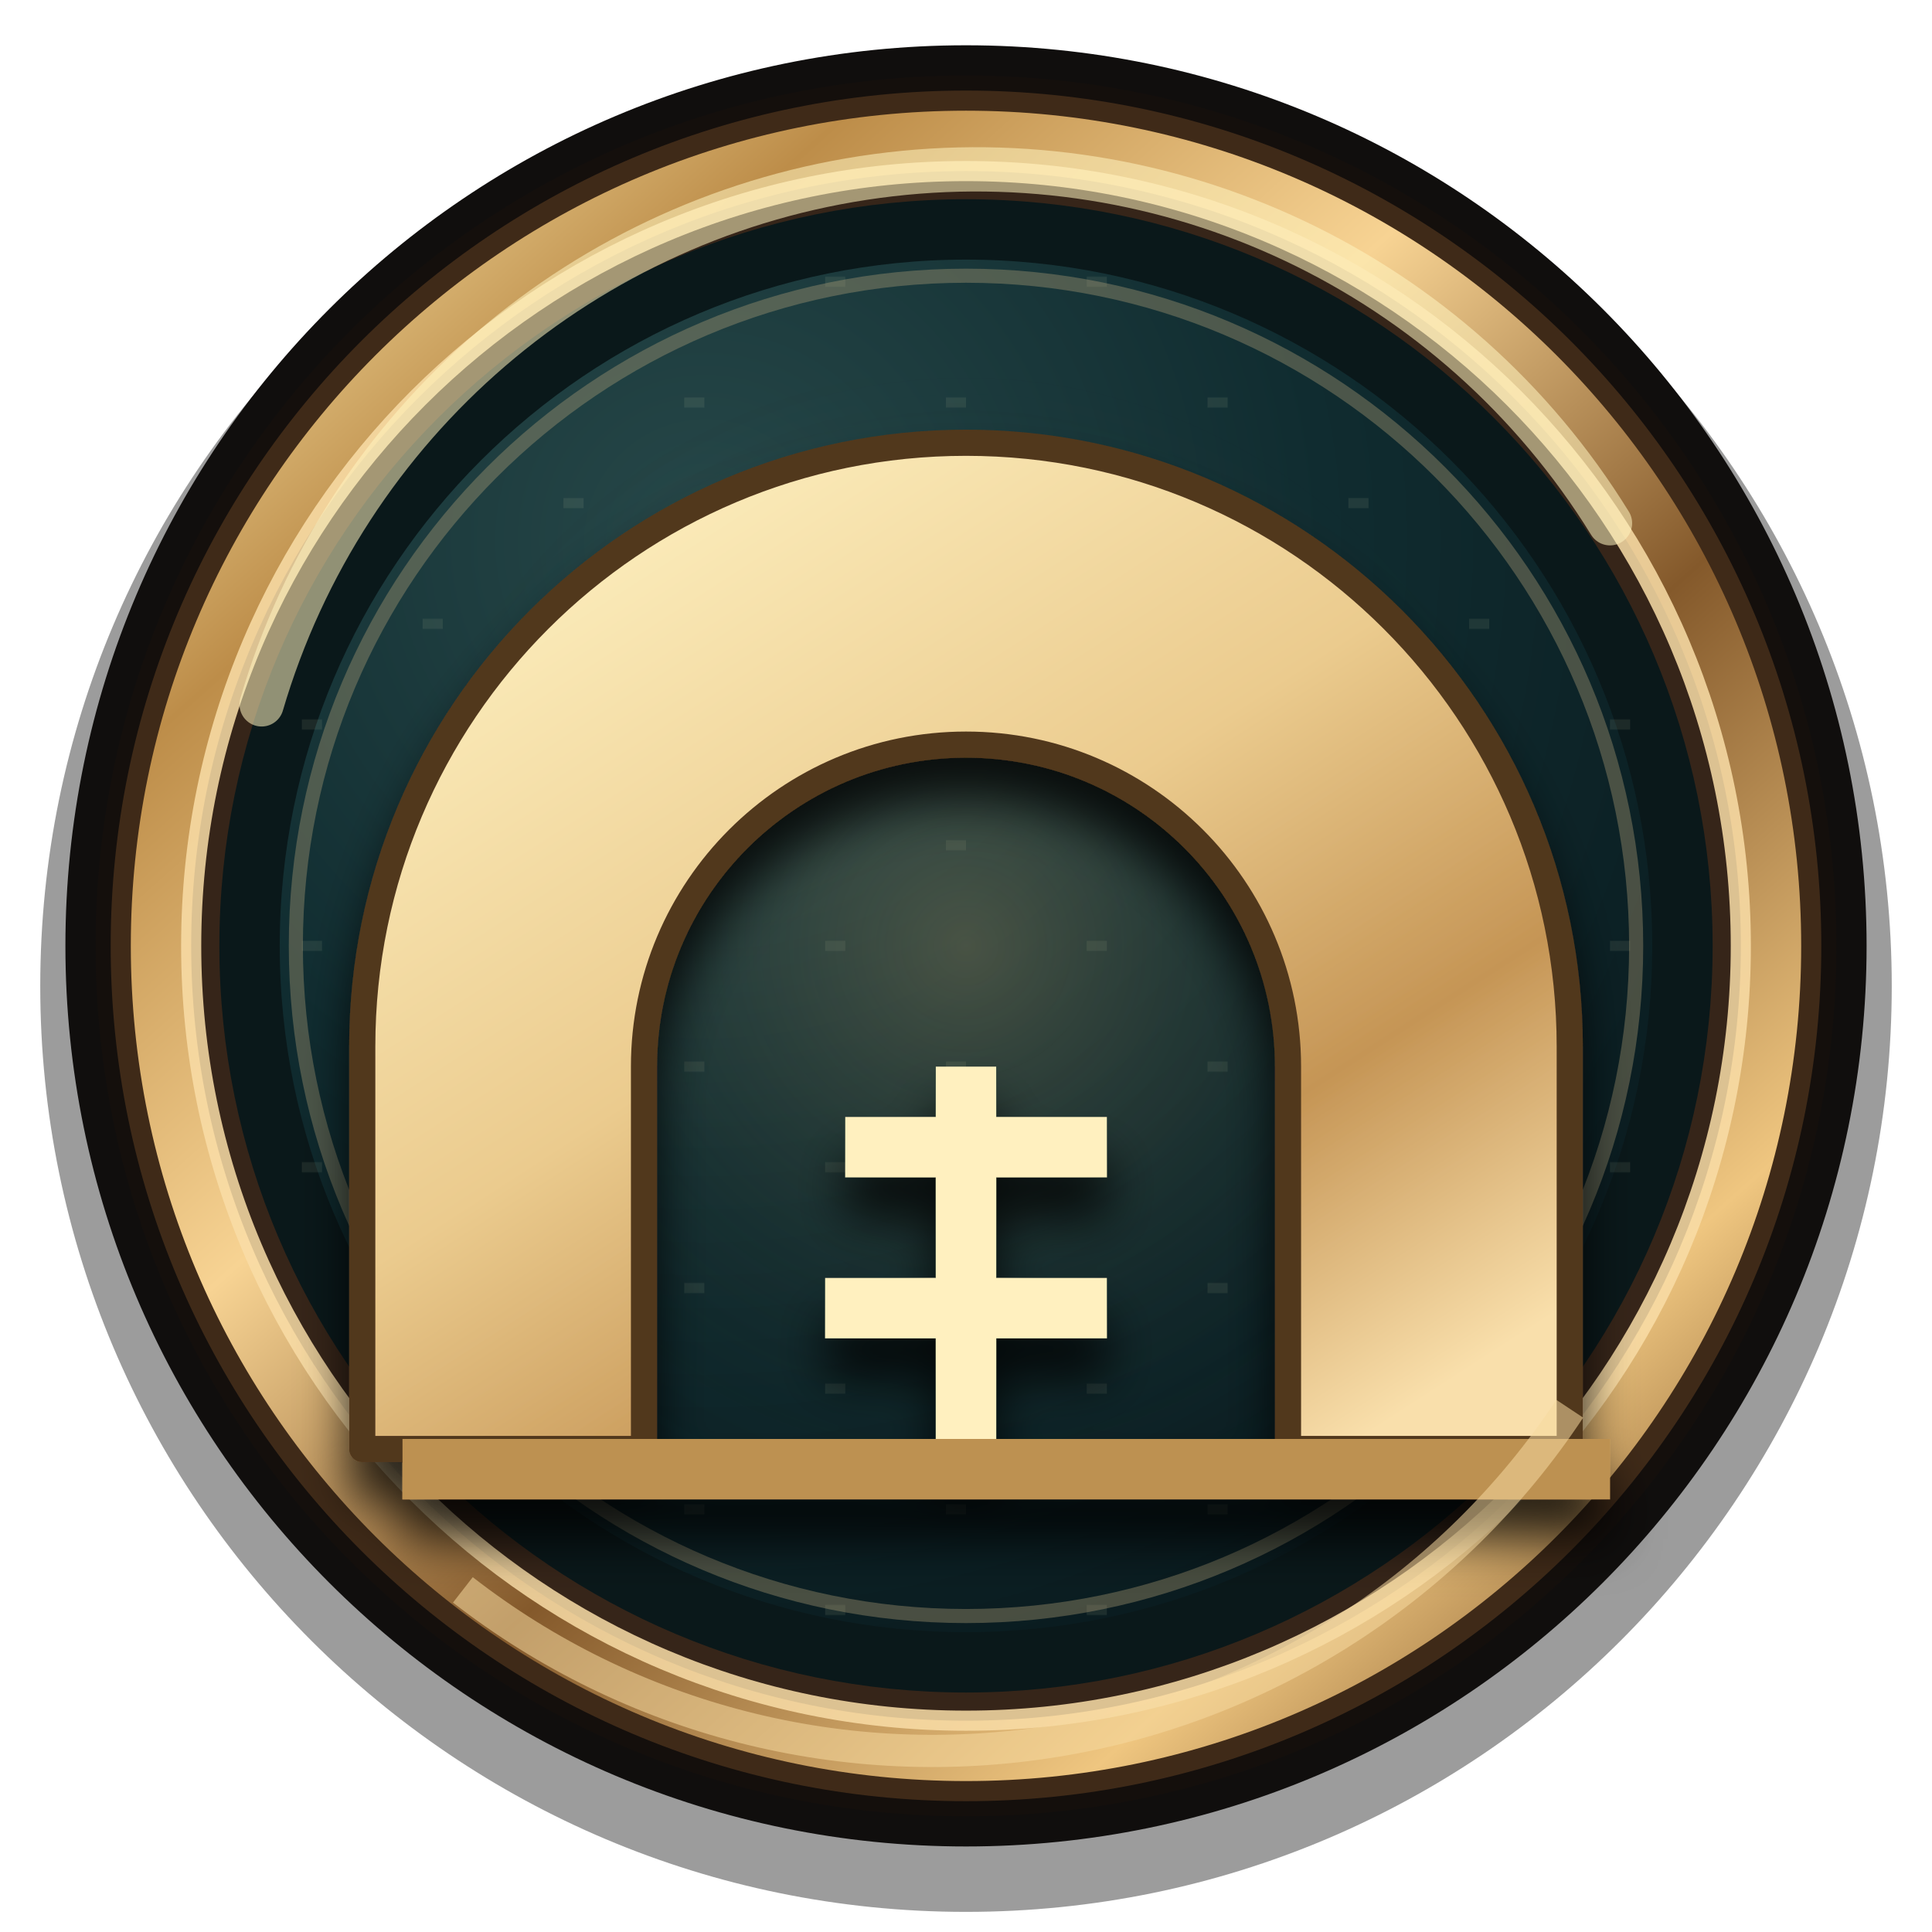
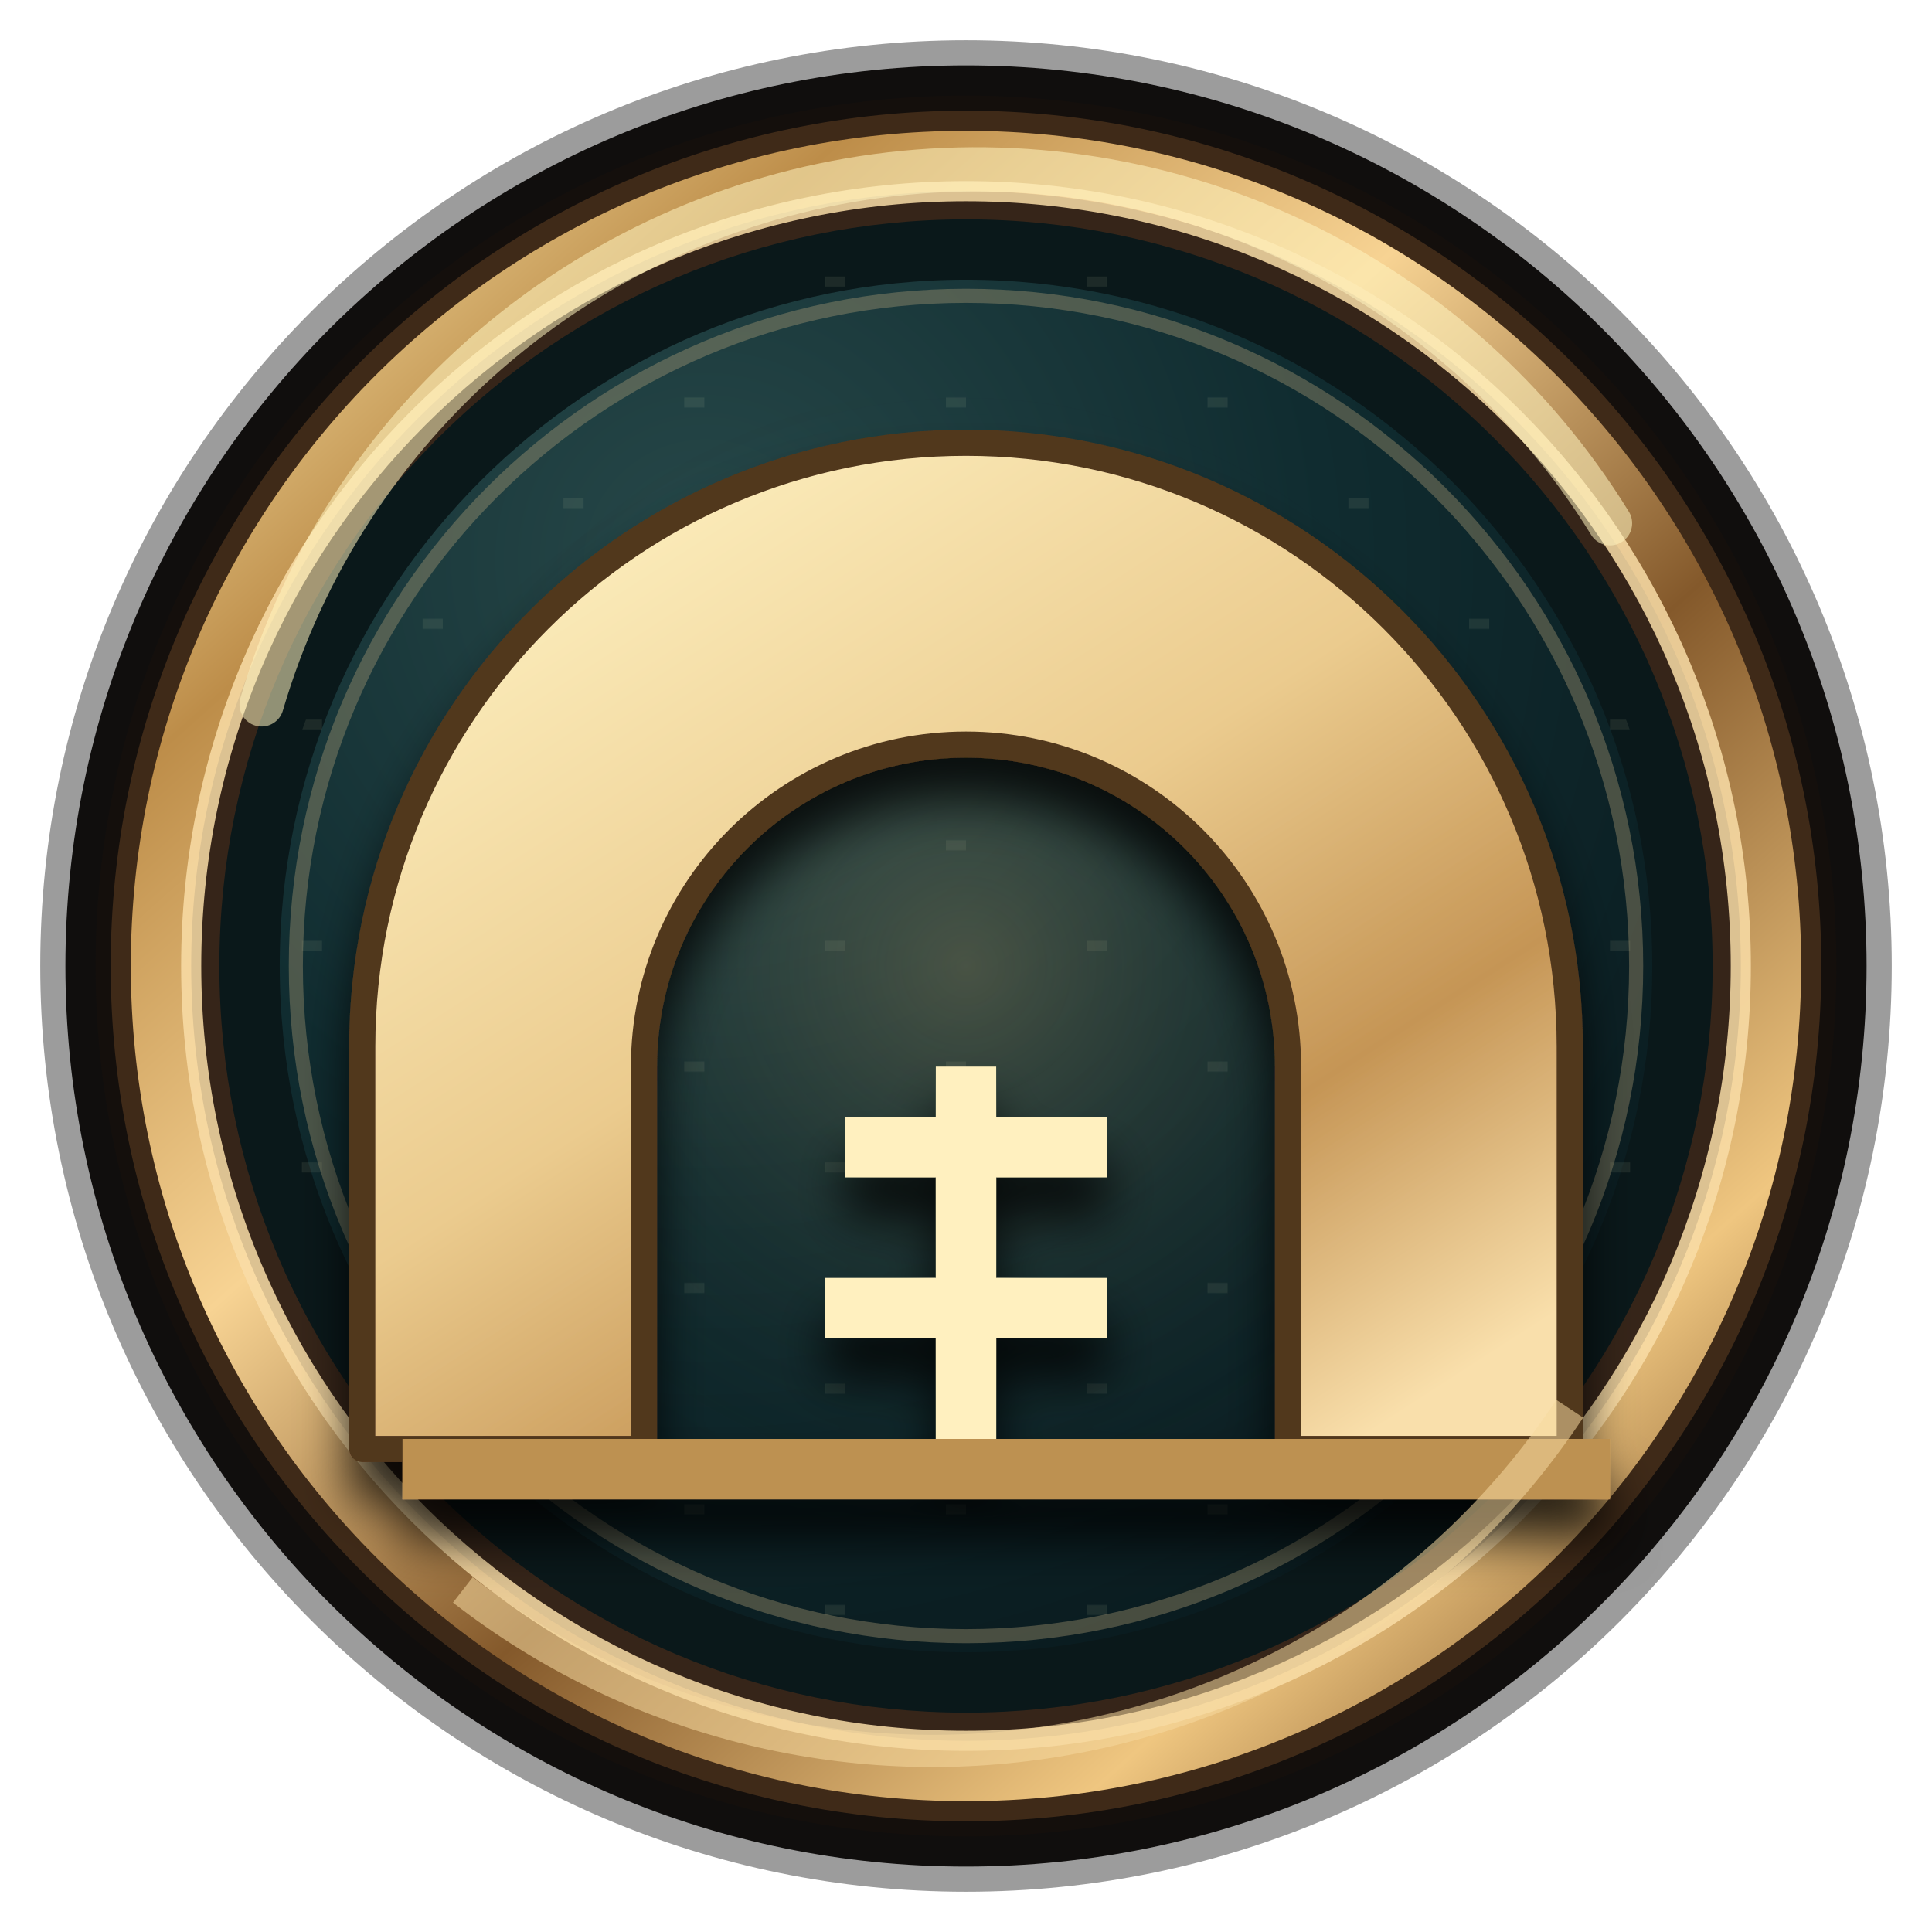
<svg xmlns="http://www.w3.org/2000/svg" viewBox="0 0 96 96" role="img" aria-label="지하차도">
  <defs>
    <linearGradient id="rim" x1=".09" y1=".02" x2=".94" y2=".97">
      <stop stop-color="#f8e2a5" />
      <stop offset=".17" stop-color="#bd8d49" />
      <stop offset=".38" stop-color="#f7d393" />
      <stop offset=".59" stop-color="#84592b" />
      <stop offset=".82" stop-color="#efc680" />
      <stop offset="1" stop-color="#71481f" />
    </linearGradient>
    <radialGradient id="enamel" cx=".32" cy=".22" r=".93">
      <stop stop-color="#274849" />
      <stop offset=".46" stop-color="#102c30" />
      <stop offset="1" stop-color="#08161a" />
    </radialGradient>
    <linearGradient id="goldGlyph" x1=".08" y1=".05" x2=".81" y2="1">
      <stop stop-color="#fff3c4" />
      <stop offset=".47" stop-color="#ebcb8e" />
      <stop offset=".75" stop-color="#c59555" />
      <stop offset="1" stop-color="#f9dfab" />
    </linearGradient>
    <radialGradient id="glow">
      <stop stop-color="#cda76b" stop-opacity=".28" />
      <stop offset="1" stop-color="#102c30" stop-opacity="0" />
    </radialGradient>
    <filter id="shadow" x="-20%" y="-20%" width="140%" height="145%">
      <feDropShadow dx="0" dy="2" stdDeviation="1.2" flood-color="#000" flood-opacity=".8" />
    </filter>
    <pattern id="grain" width="13" height="11" patternUnits="userSpaceOnUse">
      <path d="M2 3h1M8 9h1" stroke="#b8c1a0" stroke-opacity=".11" stroke-width=".5" />
    </pattern>
  </defs>
-   <circle cx="48" cy="49" r="46" fill="#000" opacity=".39" />
-   <circle cx="48" cy="47" r="44" fill="#140f0c" stroke="#100e0d" stroke-width="1.5" />
-   <circle cx="48" cy="47" r="42" fill="url(#rim)" stroke="#3f2a18" stroke-width="1" />
-   <circle cx="48" cy="47" r="38.5" fill="#362519" stroke="#f9dda7" stroke-opacity=".85" stroke-width="1" />
-   <circle cx="48" cy="47" r="35.6" fill="url(#enamel)" stroke="#0a181a" stroke-width="3" />
-   <circle cx="48" cy="47" r="35" fill="url(#grain)" />
-   <circle cx="48" cy="47" r="33.3" fill="none" stroke="#b9a47c" stroke-opacity=".36" stroke-width=".7" />
-   <circle cx="48" cy="47" r="29" fill="url(#glow)" />
+   <circle cx="48" cy="48" r="46" fill="#000" opacity=".39" />
+   <circle cx="48" cy="48" r="44" fill="#140f0c" stroke="#100e0d" stroke-width="1.5" />
+   <circle cx="48" cy="48" r="42" fill="url(#rim)" stroke="#3f2a18" stroke-width="1" />
+   <circle cx="48" cy="48" r="38.5" fill="#362519" stroke="#f9dda7" stroke-opacity=".85" stroke-width="1" />
+   <circle cx="48" cy="48" r="35.6" fill="url(#enamel)" stroke="#0a181a" stroke-width="3" />
+   <circle cx="48" cy="48" r="35" fill="url(#grain)" />
+   <circle cx="48" cy="48" r="33.3" fill="none" stroke="#b9a47c" stroke-opacity=".36" stroke-width=".7" />
+   <circle cx="48" cy="48" r="29" fill="url(#glow)" />
  <g filter="url(#shadow)" fill="url(#goldGlyph)" stroke="#51371f" stroke-width="1.3" stroke-linejoin="round">
    <path d="M18 72V52a30 30 0 0 1 60 0v20H64V53a16 16 0 0 0-32 0v19Z" />
    <path d="M48 53v19M41 65h14M42 57h13" fill="none" stroke="#fff0bf" stroke-width="3" />
    <path d="M20 73h60" stroke="#bd9151" stroke-width="3" />
  </g>
  <path d="M13 35 A37 37 0 0 1 80 26" fill="none" stroke="#fff4bf" stroke-opacity=".55" stroke-width="2.2" stroke-linecap="round" />
  <path d="M78 70 A38 38 0 0 1 23 79" fill="none" stroke="#f6d89e" stroke-opacity=".55" stroke-width="1.6" />
</svg>
